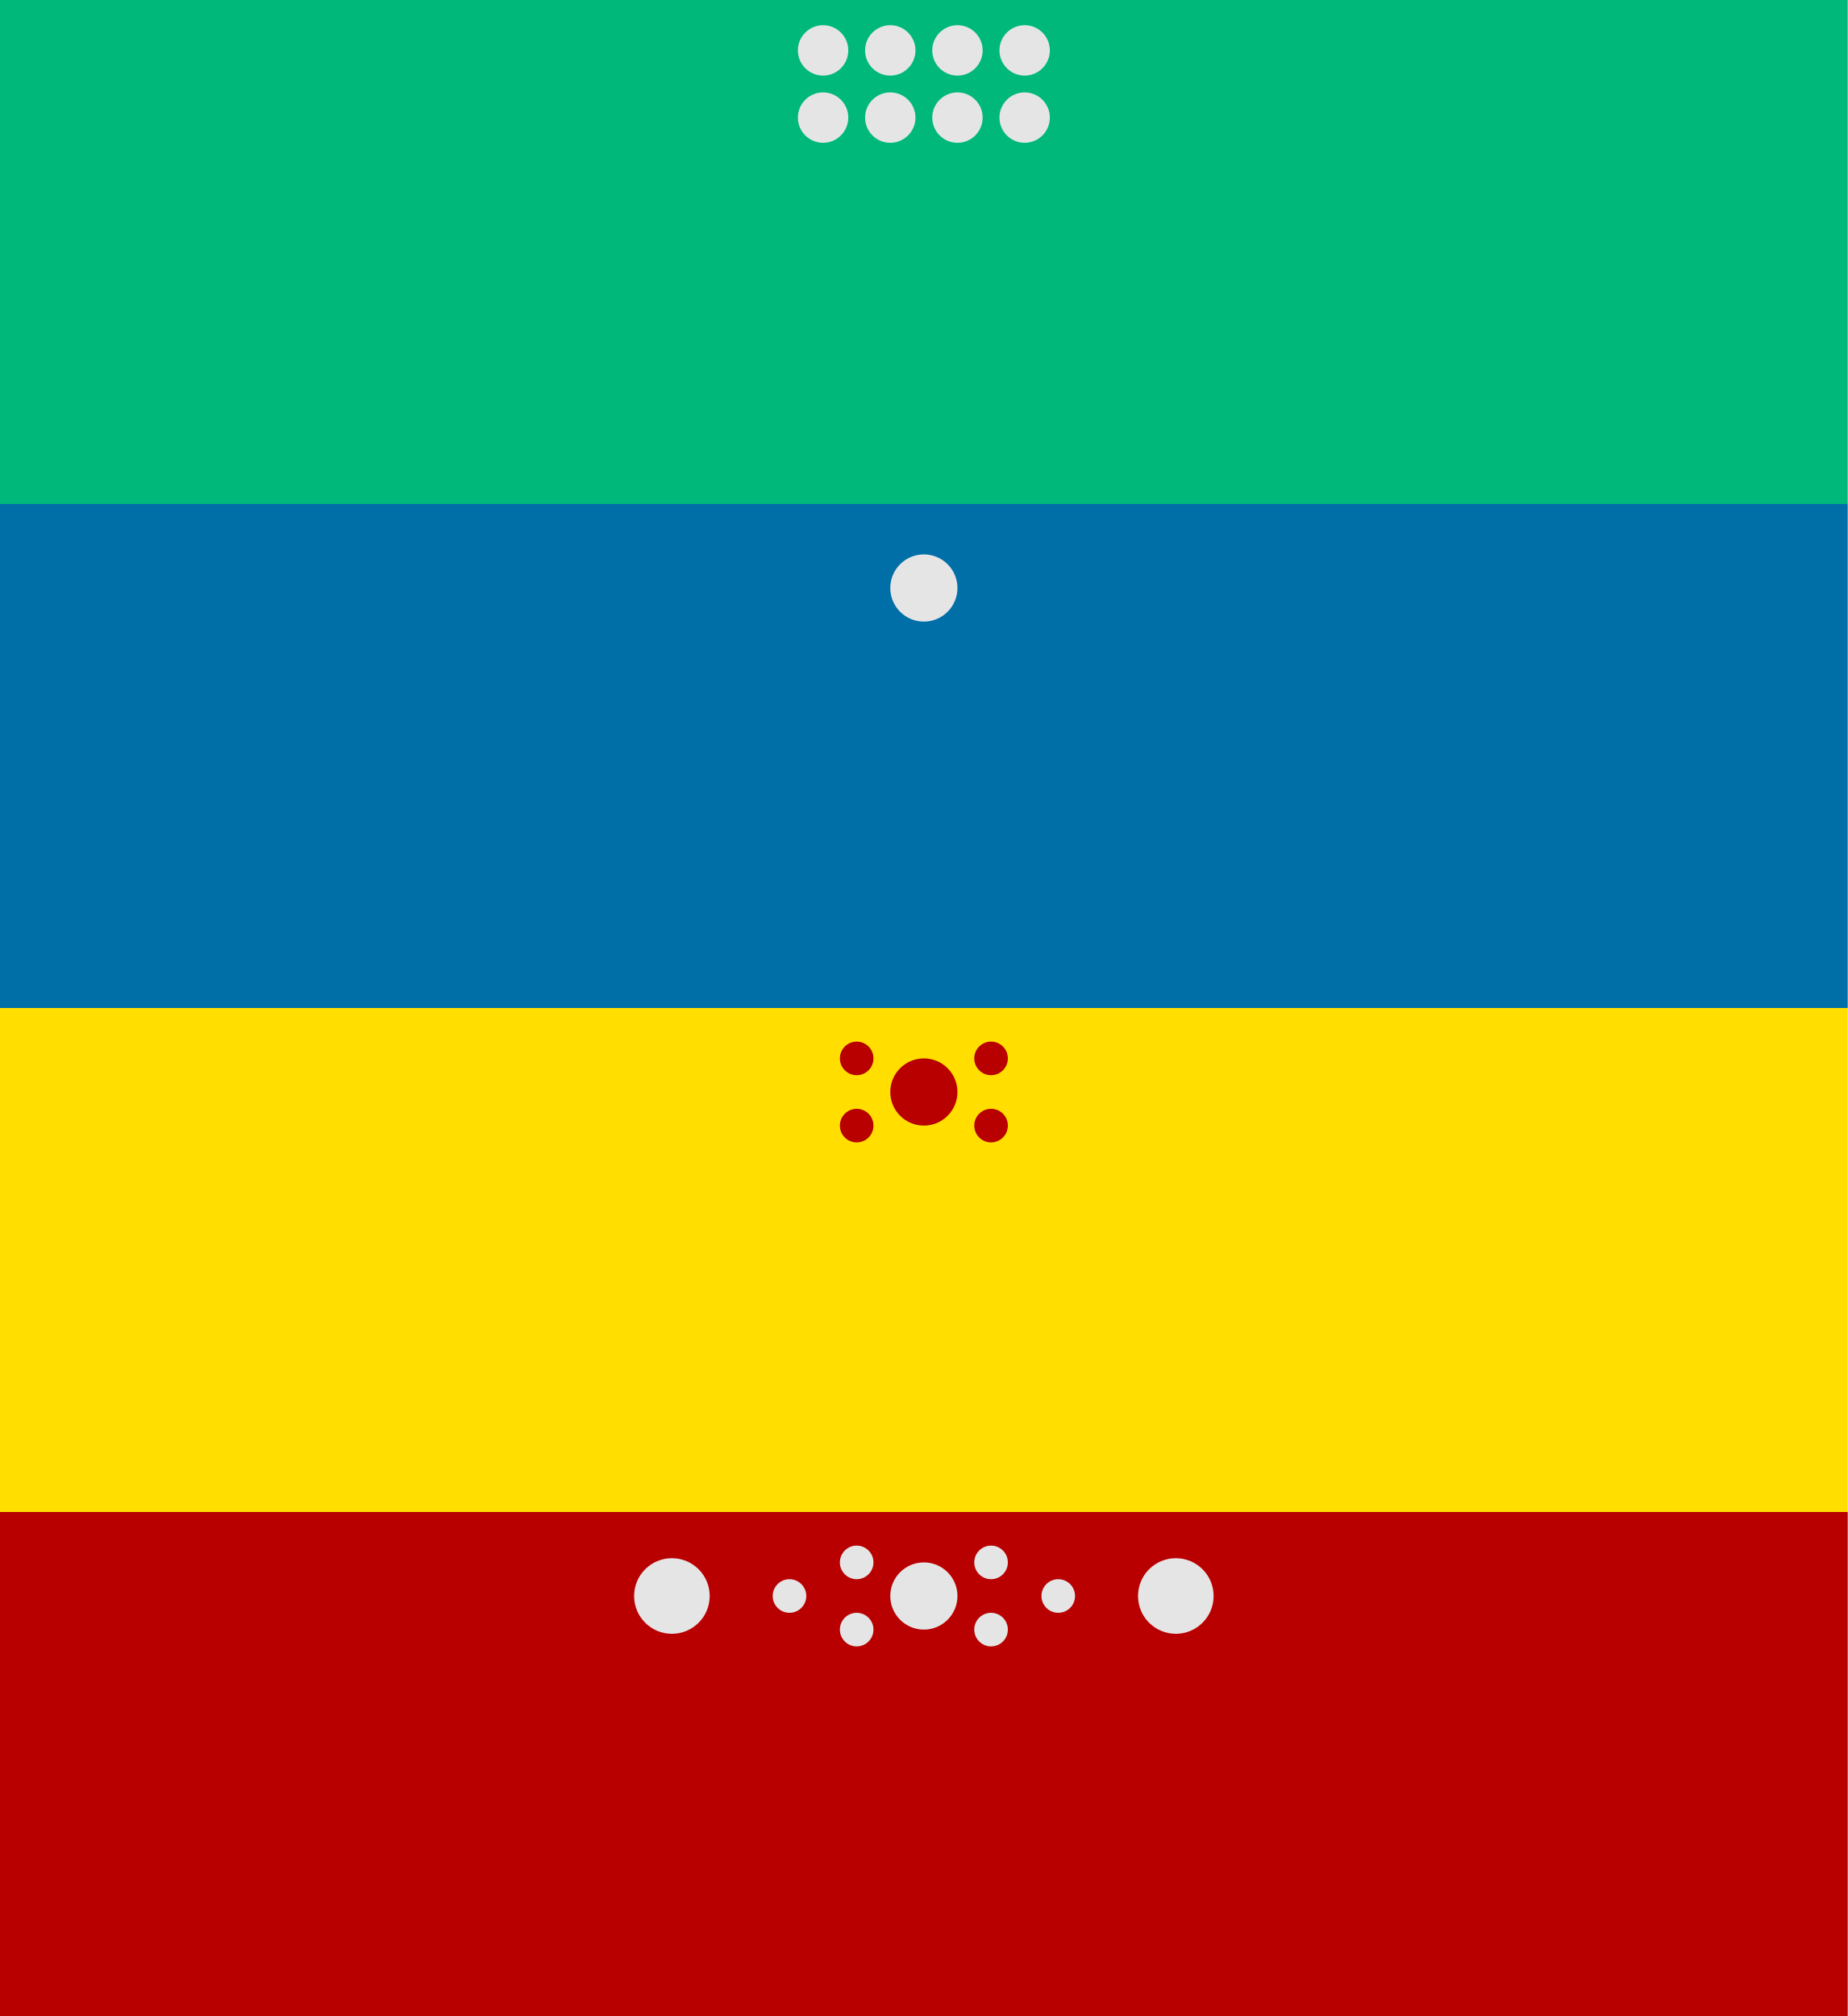
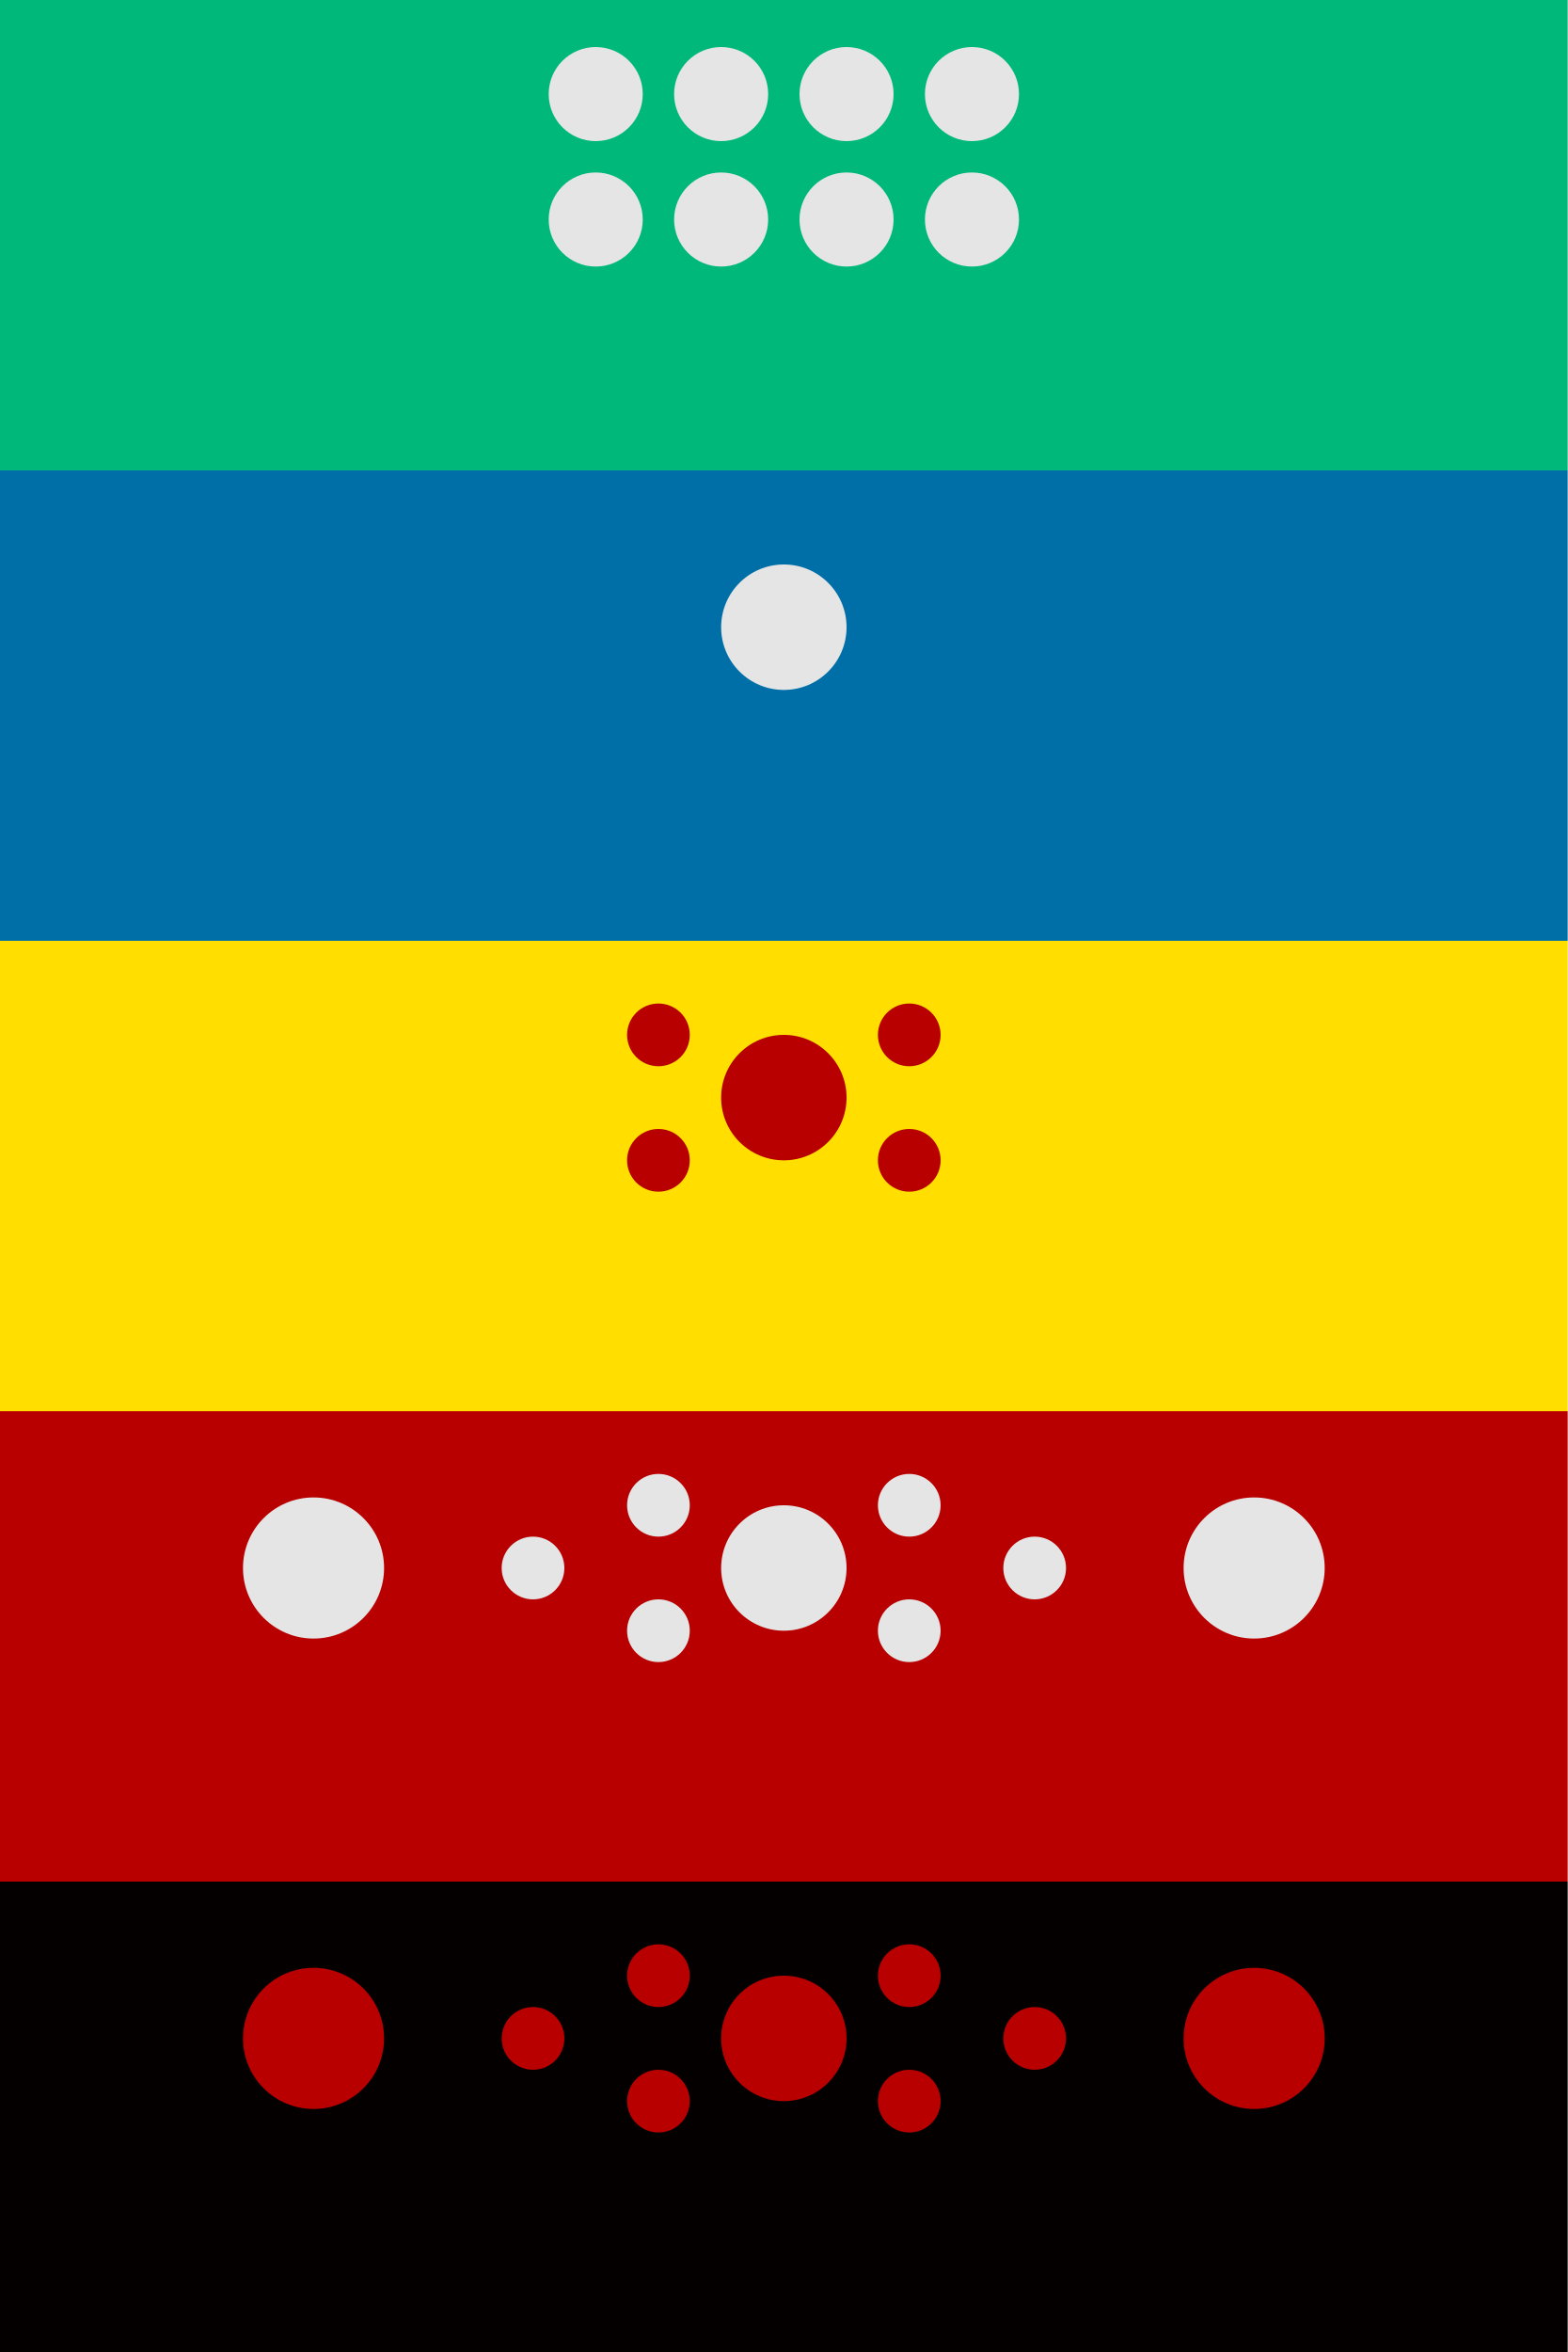
- <svg xmlns="http://www.w3.org/2000/svg" id="svg8" version="1.1" viewBox="0 0 22 24" height="24mm" width="22mm">
+ <svg xmlns="http://www.w3.org/2000/svg" width="10mm" height="15mm" viewBox="0 0 10 15" version="1.1" id="svg8">
  <defs id="defs2" />
  <g id="layer1">
-     <rect y="0" x="0" height="6" width="22" id="rect835" style="fill:#00b87a;fill-opacity:1;fill-rule:evenodd;stroke:none;stroke-width:0.265;stroke-linejoin:round;stroke-opacity:0.2" />
-     <rect style="fill:#006ea7;fill-opacity:1;fill-rule:evenodd;stroke:none;stroke-width:0;stroke-linejoin:round;stroke-miterlimit:4;stroke-dasharray:none;stroke-opacity:0.2" id="rect835-0" width="22" height="6" x="0" y="6" />
-     <rect y="18" x="-2.9931613e-14" height="6" width="22" id="rect835-0-3" style="fill:#b80000;fill-opacity:1;fill-rule:evenodd;stroke:none;stroke-width:0;stroke-linejoin:round;stroke-miterlimit:4;stroke-dasharray:none;stroke-opacity:0.2" />
-     <rect style="fill:#ffde00;fill-opacity:1;fill-rule:evenodd;stroke:none;stroke-width:0;stroke-linejoin:round;stroke-miterlimit:4;stroke-dasharray:none;stroke-opacity:0.2" id="rect835-0-3-1" width="22" height="6" x="-7.4606987e-14" y="12" />
-     <circle r="0.4" cy="7" cx="11" id="path887" style="fill:#e5e5e5;fill-opacity:1;fill-rule:evenodd;stroke:none;stroke-width:0;stroke-linejoin:round;stroke-miterlimit:4;stroke-dasharray:none;stroke-opacity:0.2" />
-     <circle r="0.3" style="fill:#e5e5e5;fill-opacity:1;fill-rule:evenodd;stroke:none;stroke-width:0;stroke-linejoin:round;stroke-miterlimit:4;stroke-dasharray:none;stroke-opacity:0.2" id="use974" cx="9.8" cy="0.6" />
-     <circle r="0.3" style="opacity:0.998;fill:#e5e5e5;fill-opacity:1;fill-rule:evenodd;stroke:none;stroke-width:0;stroke-linejoin:round;stroke-miterlimit:4;stroke-dasharray:none;stroke-opacity:0.2" id="use976" cx="9.8" cy="1.4" />
-     <circle transform="scale(-1,1)" r="0.3" style="fill:#e5e5e5;fill-opacity:1;fill-rule:evenodd;stroke:none;stroke-width:0;stroke-linejoin:round;stroke-miterlimit:4;stroke-dasharray:none;stroke-opacity:0.2" id="use978" cx="-10.6" cy="0.6" />
-     <circle transform="scale(-1,1)" r="0.3" style="opacity:0.998;fill:#e5e5e5;fill-opacity:1;fill-rule:evenodd;stroke:none;stroke-width:0;stroke-linejoin:round;stroke-miterlimit:4;stroke-dasharray:none;stroke-opacity:0.2" id="use980" cx="-10.6" cy="1.4" />
-     <circle r="0.3" style="fill:#e5e5e5;fill-opacity:1;fill-rule:evenodd;stroke:none;stroke-width:0;stroke-linejoin:round;stroke-miterlimit:4;stroke-dasharray:none;stroke-opacity:0.2" id="use982" cx="11.4" cy="0.6" />
-     <circle r="0.3" style="opacity:0.998;fill:#e5e5e5;fill-opacity:1;fill-rule:evenodd;stroke:none;stroke-width:0;stroke-linejoin:round;stroke-miterlimit:4;stroke-dasharray:none;stroke-opacity:0.2" id="use984" cx="11.4" cy="1.4" />
-     <circle transform="scale(-1,1)" r="0.3" style="fill:#e5e5e5;fill-opacity:1;fill-rule:evenodd;stroke:none;stroke-width:0;stroke-linejoin:round;stroke-miterlimit:4;stroke-dasharray:none;stroke-opacity:0.2" id="use986" cx="-12.2" cy="0.6" />
-     <circle transform="scale(-1,1)" r="0.3" style="opacity:0.998;fill:#e5e5e5;fill-opacity:1;fill-rule:evenodd;stroke:none;stroke-width:0;stroke-linejoin:round;stroke-miterlimit:4;stroke-dasharray:none;stroke-opacity:0.2" id="use988" cx="-12.2" cy="1.4" />
-     <circle style="fill:#b80000;fill-opacity:1;fill-rule:evenodd;stroke:none;stroke-width:0;stroke-linejoin:round;stroke-miterlimit:4;stroke-dasharray:none;stroke-opacity:0.2" id="path887-0" cx="11" cy="13" r="0.4" />
-     <circle r="0.2" cy="12.6" cx="10.2" id="path887-0-2" style="fill:#b80000;fill-opacity:1;fill-rule:evenodd;stroke:none;stroke-width:0;stroke-linejoin:round;stroke-miterlimit:4;stroke-dasharray:none;stroke-opacity:0.2" />
-     <circle r="0.2" transform="scale(-1,1)" style="fill:#b80000;fill-opacity:1;fill-rule:evenodd;stroke:none;stroke-width:0;stroke-linejoin:round;stroke-miterlimit:4;stroke-dasharray:none;stroke-opacity:0.2" id="path887-0-2-4" cx="-10.2" cy="13.4" />
-     <circle style="fill:#b80000;fill-opacity:1;fill-rule:evenodd;stroke:none;stroke-width:0;stroke-linejoin:round;stroke-miterlimit:4;stroke-dasharray:none;stroke-opacity:0.2" id="path887-0-2-8" cx="11.8" cy="12.6" r="0.2" />
-     <circle style="fill:#b80000;fill-opacity:1;fill-rule:evenodd;stroke:none;stroke-width:0;stroke-linejoin:round;stroke-miterlimit:4;stroke-dasharray:none;stroke-opacity:0.2" id="path887-0-2-2" cx="11.8" cy="13.4" r="0.2" />
-     <circle r="0.4" cy="19" cx="11" id="path887-0-6" style="fill:#e5e5e5;fill-opacity:1;fill-rule:evenodd;stroke:none;stroke-width:0;stroke-linejoin:round;stroke-miterlimit:4;stroke-dasharray:none;stroke-opacity:0.2" />
-     <circle style="fill:#e5e5e5;fill-opacity:1;fill-rule:evenodd;stroke:none;stroke-width:0;stroke-linejoin:round;stroke-miterlimit:4;stroke-dasharray:none;stroke-opacity:0.2" id="path887-0-2-1" cx="10.2" cy="18.6" r="0.2" />
-     <circle cy="19.4" cx="-10.2" id="path887-0-2-4-6" style="fill:#e5e5e5;fill-opacity:1;fill-rule:evenodd;stroke:none;stroke-width:0;stroke-linejoin:round;stroke-miterlimit:4;stroke-dasharray:none;stroke-opacity:0.2" transform="scale(-1,1)" r="0.2" />
-     <circle r="0.2" cy="18.6" cx="11.8" id="path887-0-2-8-3" style="fill:#e5e5e5;fill-opacity:1;fill-rule:evenodd;stroke:none;stroke-width:0;stroke-linejoin:round;stroke-miterlimit:4;stroke-dasharray:none;stroke-opacity:0.2" />
-     <circle r="0.2" cy="19.4" cx="11.8" id="path887-0-2-2-2" style="fill:#e5e5e5;fill-opacity:1;fill-rule:evenodd;stroke:none;stroke-width:0;stroke-linejoin:round;stroke-miterlimit:4;stroke-dasharray:none;stroke-opacity:0.2" />
-     <circle style="fill:#e5e5e5;fill-opacity:1;fill-rule:evenodd;stroke:none;stroke-width:0;stroke-linejoin:round;stroke-miterlimit:4;stroke-dasharray:none;stroke-opacity:0.2" id="path887-0-2-8-3-0" cx="12.6" cy="19" r="0.2" />
-     <circle style="fill:#e5e5e5;fill-opacity:1;fill-rule:evenodd;stroke:none;stroke-width:0;stroke-linejoin:round;stroke-miterlimit:4;stroke-dasharray:none;stroke-opacity:0.2" id="path887-0-2-8-3-06" cx="9.4" cy="19" r="0.2" />
-     <circle r="0.45" style="fill:#e5e5e5;fill-opacity:1;fill-rule:evenodd;stroke:none;stroke-width:0;stroke-linejoin:round;stroke-miterlimit:4;stroke-dasharray:none;stroke-opacity:0.2" id="path887-0-6-2" cx="14" cy="19" />
-     <circle cy="19" cx="8" id="path887-0-6-2-8" style="fill:#e5e5e5;fill-opacity:1;fill-rule:evenodd;stroke:none;stroke-width:0;stroke-linejoin:round;stroke-miterlimit:4;stroke-dasharray:none;stroke-opacity:0.2" r="0.45" />
+     <rect style="fill:#00b87a;fill-opacity:1;fill-rule:evenodd;stroke:none;stroke-width:0.126;stroke-linejoin:round;stroke-opacity:0.2" id="rect835" width="10" height="3" x="-4.0694719e-14" y="0" />
+     <rect y="3" x="1.0064678e-14" height="3" width="10" id="rect835-0" style="fill:#006ea7;fill-opacity:1;fill-rule:evenodd;stroke:none;stroke-width:0;stroke-linejoin:round;stroke-miterlimit:4;stroke-dasharray:none;stroke-opacity:0.2" />
+     <rect style="fill:#b80000;fill-opacity:1;fill-rule:evenodd;stroke:none;stroke-width:0;stroke-linejoin:round;stroke-miterlimit:4;stroke-dasharray:none;stroke-opacity:0.2" id="rect835-0-3" width="10" height="3" x="-2.220446e-16" y="9" />
+     <rect y="6" x="0" height="3" width="10" id="rect835-0-3-1" style="fill:#ffde00;fill-opacity:1;fill-rule:evenodd;stroke:none;stroke-width:0;stroke-linejoin:round;stroke-miterlimit:4;stroke-dasharray:none;stroke-opacity:0.2" />
+     <circle style="fill:#e5e5e5;fill-opacity:1;fill-rule:evenodd;stroke:none;stroke-width:0;stroke-linejoin:round;stroke-miterlimit:4;stroke-dasharray:none;stroke-opacity:0.2" id="path887" cx="5" cy="4" r="0.4" />
+     <circle cy="0.6" cx="3.8" id="use974" style="fill:#e5e5e5;fill-opacity:1;fill-rule:evenodd;stroke:none;stroke-width:0;stroke-linejoin:round;stroke-miterlimit:4;stroke-dasharray:none;stroke-opacity:0.2" r="0.3" />
+     <circle cy="1.4" cx="3.8" id="use976" style="opacity:0.998;fill:#e5e5e5;fill-opacity:1;fill-rule:evenodd;stroke:none;stroke-width:0;stroke-linejoin:round;stroke-miterlimit:4;stroke-dasharray:none;stroke-opacity:0.2" r="0.3" />
+     <circle cy="0.6" cx="-4.6" id="use978" style="fill:#e5e5e5;fill-opacity:1;fill-rule:evenodd;stroke:none;stroke-width:0;stroke-linejoin:round;stroke-miterlimit:4;stroke-dasharray:none;stroke-opacity:0.2" r="0.3" transform="scale(-1,1)" />
+     <circle cy="1.4" cx="-4.6" id="use980" style="opacity:0.998;fill:#e5e5e5;fill-opacity:1;fill-rule:evenodd;stroke:none;stroke-width:0;stroke-linejoin:round;stroke-miterlimit:4;stroke-dasharray:none;stroke-opacity:0.2" r="0.3" transform="scale(-1,1)" />
+     <circle cy="0.6" cx="5.4" id="use982" style="fill:#e5e5e5;fill-opacity:1;fill-rule:evenodd;stroke:none;stroke-width:0;stroke-linejoin:round;stroke-miterlimit:4;stroke-dasharray:none;stroke-opacity:0.2" r="0.3" />
+     <circle cy="1.4" cx="5.4" id="use984" style="opacity:0.998;fill:#e5e5e5;fill-opacity:1;fill-rule:evenodd;stroke:none;stroke-width:0;stroke-linejoin:round;stroke-miterlimit:4;stroke-dasharray:none;stroke-opacity:0.2" r="0.3" />
+     <circle cy="0.6" cx="-6.2" id="use986" style="fill:#e5e5e5;fill-opacity:1;fill-rule:evenodd;stroke:none;stroke-width:0;stroke-linejoin:round;stroke-miterlimit:4;stroke-dasharray:none;stroke-opacity:0.2" r="0.3" transform="scale(-1,1)" />
+     <circle cy="1.4" cx="-6.2" id="use988" style="opacity:0.998;fill:#e5e5e5;fill-opacity:1;fill-rule:evenodd;stroke:none;stroke-width:0;stroke-linejoin:round;stroke-miterlimit:4;stroke-dasharray:none;stroke-opacity:0.2" r="0.3" transform="scale(-1,1)" />
+     <circle r="0.4" cy="7" cx="5" id="path887-0" style="fill:#b80000;fill-opacity:1;fill-rule:evenodd;stroke:none;stroke-width:0;stroke-linejoin:round;stroke-miterlimit:4;stroke-dasharray:none;stroke-opacity:0.2" />
+     <circle style="fill:#b80000;fill-opacity:1;fill-rule:evenodd;stroke:none;stroke-width:0;stroke-linejoin:round;stroke-miterlimit:4;stroke-dasharray:none;stroke-opacity:0.2" id="path887-0-2" cx="4.2" cy="6.6" r="0.2" />
+     <circle cy="7.4" cx="-4.2" id="path887-0-2-4" style="fill:#b80000;fill-opacity:1;fill-rule:evenodd;stroke:none;stroke-width:0;stroke-linejoin:round;stroke-miterlimit:4;stroke-dasharray:none;stroke-opacity:0.2" transform="scale(-1,1)" r="0.2" />
+     <circle r="0.2" cy="6.6" cx="5.8" id="path887-0-2-8" style="fill:#b80000;fill-opacity:1;fill-rule:evenodd;stroke:none;stroke-width:0;stroke-linejoin:round;stroke-miterlimit:4;stroke-dasharray:none;stroke-opacity:0.2" />
+     <circle r="0.2" cy="7.4" cx="5.8" id="path887-0-2-2" style="fill:#b80000;fill-opacity:1;fill-rule:evenodd;stroke:none;stroke-width:0;stroke-linejoin:round;stroke-miterlimit:4;stroke-dasharray:none;stroke-opacity:0.2" />
+     <circle style="fill:#e5e5e5;fill-opacity:1;fill-rule:evenodd;stroke:none;stroke-width:0;stroke-linejoin:round;stroke-miterlimit:4;stroke-dasharray:none;stroke-opacity:0.2" id="path887-0-6" cx="5" cy="10" r="0.4" />
+     <circle r="0.2" cy="9.6" cx="4.2" id="path887-0-2-1" style="fill:#e5e5e5;fill-opacity:1;fill-rule:evenodd;stroke:none;stroke-width:0;stroke-linejoin:round;stroke-miterlimit:4;stroke-dasharray:none;stroke-opacity:0.2" />
+     <circle r="0.2" transform="scale(-1,1)" style="fill:#e5e5e5;fill-opacity:1;fill-rule:evenodd;stroke:none;stroke-width:0;stroke-linejoin:round;stroke-miterlimit:4;stroke-dasharray:none;stroke-opacity:0.2" id="path887-0-2-4-6" cx="-4.2" cy="10.4" />
+     <circle style="fill:#e5e5e5;fill-opacity:1;fill-rule:evenodd;stroke:none;stroke-width:0;stroke-linejoin:round;stroke-miterlimit:4;stroke-dasharray:none;stroke-opacity:0.2" id="path887-0-2-8-3" cx="5.8" cy="9.6" r="0.2" />
+     <circle style="fill:#e5e5e5;fill-opacity:1;fill-rule:evenodd;stroke:none;stroke-width:0;stroke-linejoin:round;stroke-miterlimit:4;stroke-dasharray:none;stroke-opacity:0.2" id="path887-0-2-2-2" cx="5.8" cy="10.4" r="0.2" />
+     <circle r="0.2" cy="10" cx="6.6" id="path887-0-2-8-3-0" style="fill:#e5e5e5;fill-opacity:1;fill-rule:evenodd;stroke:none;stroke-width:0;stroke-linejoin:round;stroke-miterlimit:4;stroke-dasharray:none;stroke-opacity:0.2" />
+     <circle r="0.2" cy="10" cx="3.4" id="path887-0-2-8-3-06" style="fill:#e5e5e5;fill-opacity:1;fill-rule:evenodd;stroke:none;stroke-width:0;stroke-linejoin:round;stroke-miterlimit:4;stroke-dasharray:none;stroke-opacity:0.2" />
+     <circle cy="10" cx="8" id="path887-0-6-2" style="fill:#e5e5e5;fill-opacity:1;fill-rule:evenodd;stroke:none;stroke-width:0;stroke-linejoin:round;stroke-miterlimit:4;stroke-dasharray:none;stroke-opacity:0.2" r="0.45" />
+     <circle r="0.45" style="fill:#e5e5e5;fill-opacity:1;fill-rule:evenodd;stroke:none;stroke-width:0;stroke-linejoin:round;stroke-miterlimit:4;stroke-dasharray:none;stroke-opacity:0.2" id="path887-0-6-2-8" cx="2" cy="10" />
+     <rect y="12" x="-1.9073487e-07" height="3" width="10" id="rect835-0-3-6" style="fill:#040000;fill-opacity:1;fill-rule:evenodd;stroke:none;stroke-width:0;stroke-linejoin:round;stroke-miterlimit:4;stroke-dasharray:none;stroke-opacity:0.2" />
+     <circle r="0.4" cy="13" cx="5" id="path887-0-6-4" style="fill:#b80000;fill-opacity:1;fill-rule:evenodd;stroke:none;stroke-width:0;stroke-linejoin:round;stroke-miterlimit:4;stroke-dasharray:none;stroke-opacity:0.2" />
+     <circle style="fill:#b80000;fill-opacity:1;fill-rule:evenodd;stroke:none;stroke-width:0;stroke-linejoin:round;stroke-miterlimit:4;stroke-dasharray:none;stroke-opacity:0.2" id="path887-0-2-1-5" cx="4.2" cy="12.6" r="0.2" />
+     <circle cy="13.4" cx="-4.2" id="path887-0-2-4-6-2" style="fill:#b80000;fill-opacity:1;fill-rule:evenodd;stroke:none;stroke-width:0;stroke-linejoin:round;stroke-miterlimit:4;stroke-dasharray:none;stroke-opacity:0.2" transform="scale(-1,1)" r="0.2" />
+     <circle r="0.2" cy="12.6" cx="5.8" id="path887-0-2-8-3-3" style="fill:#b80000;fill-opacity:1;fill-rule:evenodd;stroke:none;stroke-width:0;stroke-linejoin:round;stroke-miterlimit:4;stroke-dasharray:none;stroke-opacity:0.2" />
+     <circle r="0.2" cy="13.4" cx="5.8" id="path887-0-2-2-2-6" style="fill:#b80000;fill-opacity:1;fill-rule:evenodd;stroke:none;stroke-width:0;stroke-linejoin:round;stroke-miterlimit:4;stroke-dasharray:none;stroke-opacity:0.2" />
+     <circle style="fill:#b80000;fill-opacity:1;fill-rule:evenodd;stroke:none;stroke-width:0;stroke-linejoin:round;stroke-miterlimit:4;stroke-dasharray:none;stroke-opacity:0.2" id="path887-0-2-8-3-0-9" cx="6.6" cy="13" r="0.2" />
+     <circle style="fill:#b80000;fill-opacity:1;fill-rule:evenodd;stroke:none;stroke-width:0;stroke-linejoin:round;stroke-miterlimit:4;stroke-dasharray:none;stroke-opacity:0.2" id="path887-0-2-8-3-06-0" cx="3.4" cy="13" r="0.2" />
+     <circle r="0.45" style="fill:#b80000;fill-opacity:1;fill-rule:evenodd;stroke:none;stroke-width:0;stroke-linejoin:round;stroke-miterlimit:4;stroke-dasharray:none;stroke-opacity:0.2" id="path887-0-6-2-4" cx="8" cy="13" />
+     <circle cy="13" cx="2" id="path887-0-6-2-8-2" style="fill:#b80000;fill-opacity:1;fill-rule:evenodd;stroke:none;stroke-width:0;stroke-linejoin:round;stroke-miterlimit:4;stroke-dasharray:none;stroke-opacity:0.2" r="0.45" />
  </g>
</svg>
